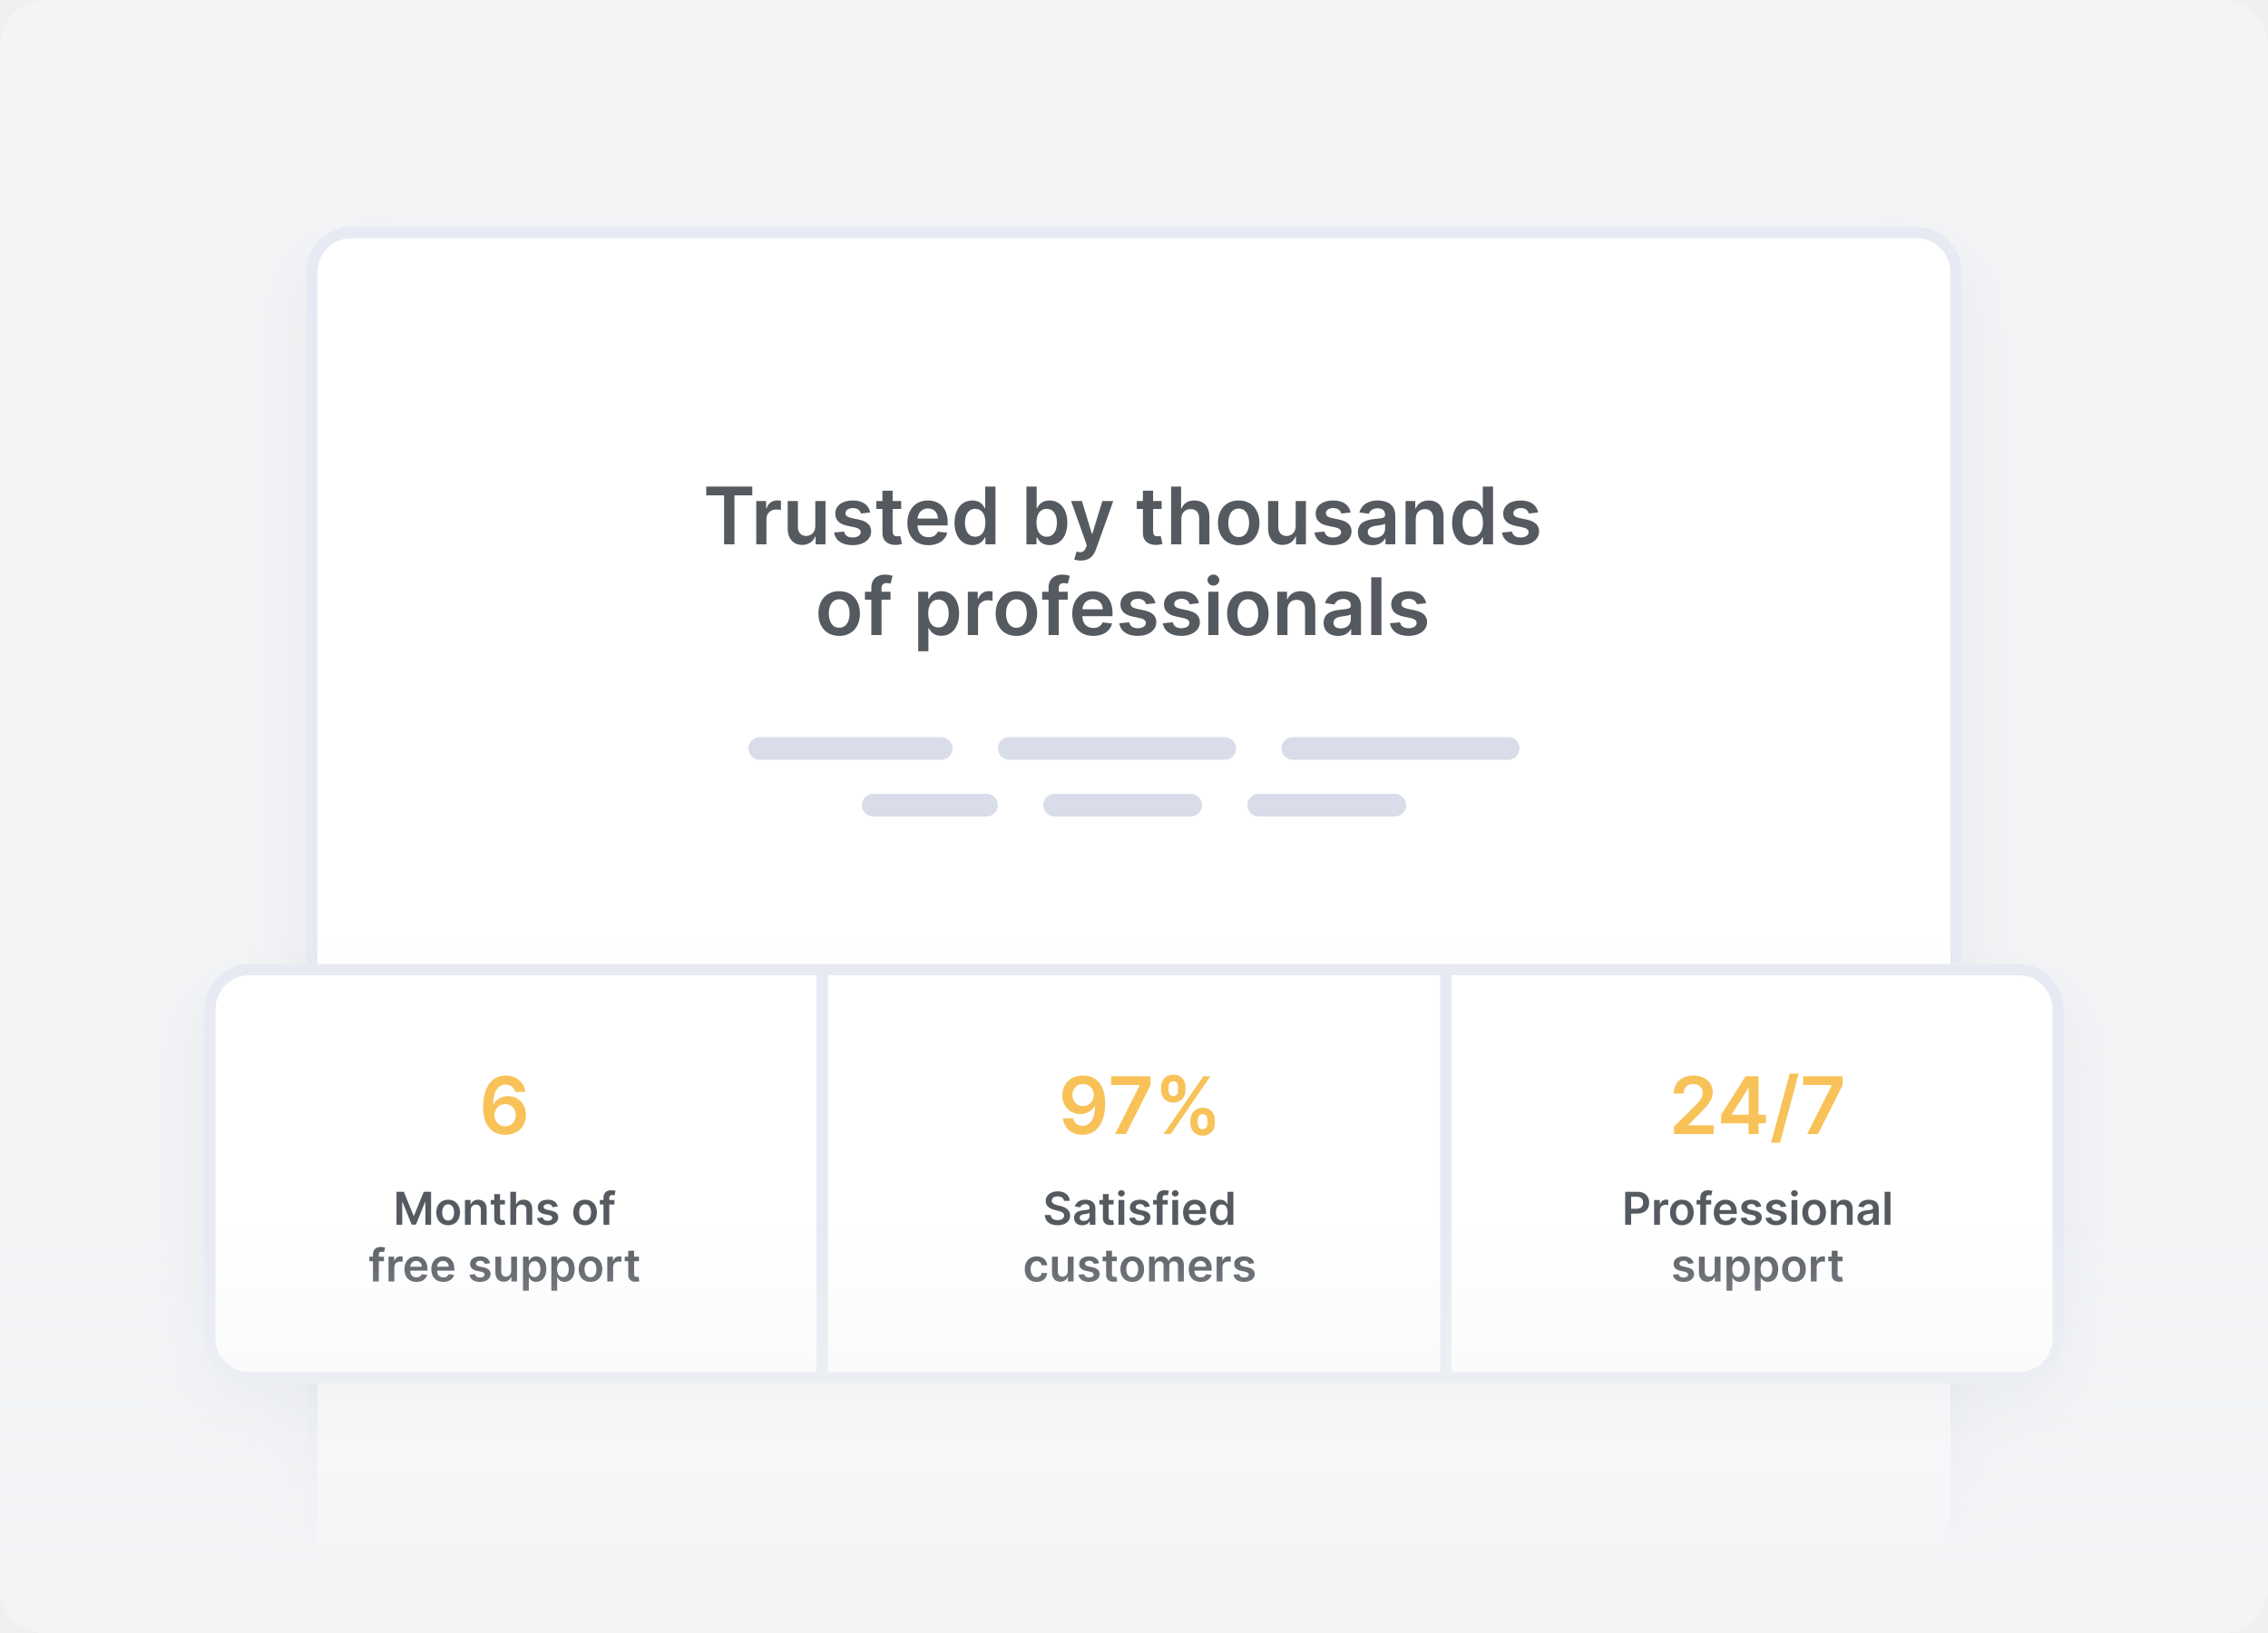
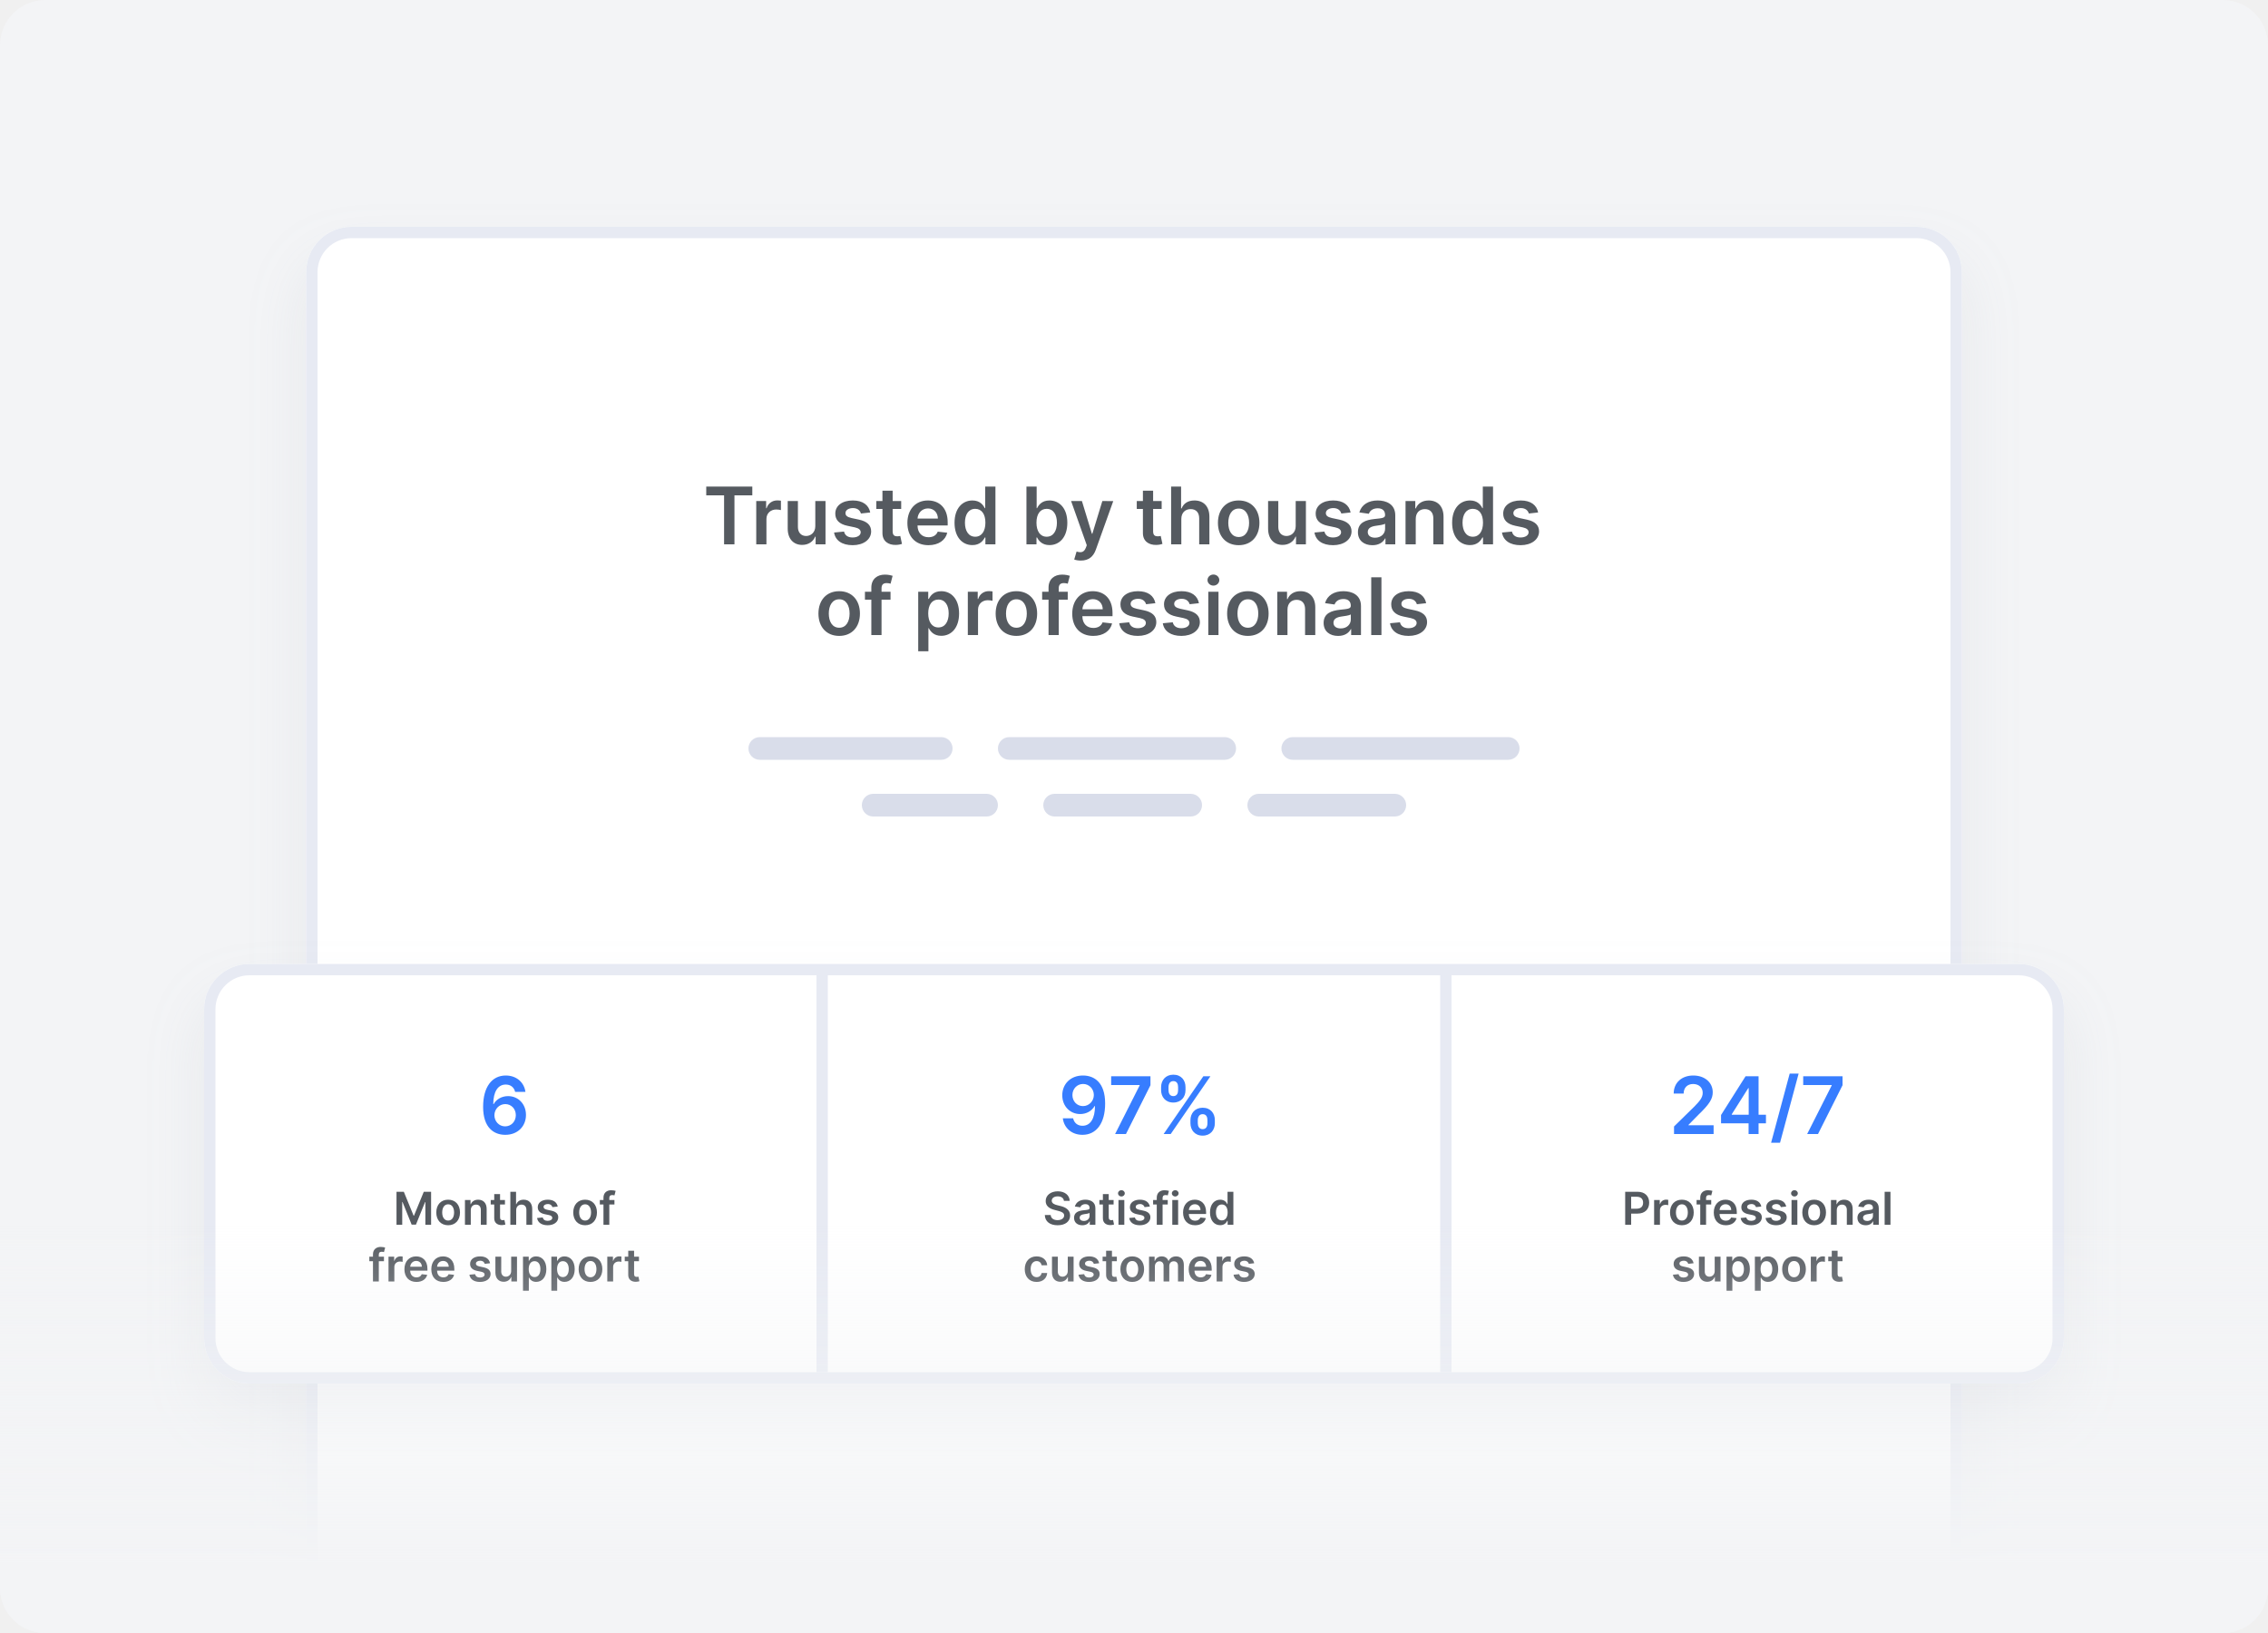
<svg xmlns="http://www.w3.org/2000/svg" width="200" height="144" viewBox="0 0 200 144" fill="none">
  <g clip-path="url(#clip0)">
    <path d="M196 0H4C1.791 0 0 1.791 0 4V140C0 142.209 1.791 144 4 144H196C198.209 144 200 142.209 200 140V4C200 1.791 198.209 0 196 0Z" fill="#F3F4F6" />
    <g filter="url(#filter0_d)">
      <path d="M27 24C27 21.791 28.791 20 31 20H169C171.209 20 173 21.791 173 24V144H27V24Z" fill="white" />
      <path d="M31 20.5H169C170.933 20.5 172.5 22.067 172.5 24V143.5H27.5V24C27.5 22.067 29.067 20.5 31 20.5Z" stroke="#E7EAF3" />
    </g>
    <path d="M62.279 43.682H63.852V48H64.767V43.682H66.341V42.909H62.279V43.682ZM66.688 48H67.587V45.755C67.587 45.271 67.953 44.928 68.447 44.928C68.599 44.928 68.788 44.955 68.865 44.98V44.152C68.783 44.137 68.641 44.127 68.542 44.127C68.104 44.127 67.739 44.376 67.6 44.818H67.56V44.182H66.688V48ZM71.896 46.394C71.896 46.976 71.481 47.264 71.084 47.264C70.651 47.264 70.363 46.959 70.363 46.474V44.182H69.463V46.613C69.463 47.53 69.985 48.05 70.736 48.05C71.307 48.05 71.71 47.749 71.884 47.321H71.924V48H72.796V44.182H71.896V46.394ZM76.739 45.191C76.615 44.545 76.098 44.132 75.203 44.132C74.283 44.132 73.657 44.584 73.659 45.291C73.657 45.847 74 46.215 74.733 46.367L75.385 46.504C75.735 46.581 75.899 46.722 75.899 46.939C75.899 47.2 75.616 47.396 75.188 47.396C74.776 47.396 74.507 47.217 74.43 46.874L73.553 46.959C73.665 47.659 74.254 48.075 75.191 48.075C76.145 48.075 76.819 47.58 76.821 46.856C76.819 46.312 76.468 45.979 75.748 45.822L75.096 45.683C74.709 45.596 74.554 45.462 74.557 45.241C74.554 44.982 74.84 44.803 75.216 44.803C75.631 44.803 75.85 45.029 75.919 45.281L76.739 45.191ZM79.47 44.182H78.717V43.267H77.817V44.182H77.275V44.878H77.817V47.001C77.812 47.719 78.334 48.072 79.01 48.052C79.266 48.045 79.443 47.995 79.54 47.963L79.388 47.259C79.338 47.272 79.236 47.294 79.124 47.294C78.898 47.294 78.717 47.215 78.717 46.852V44.878H79.47V44.182ZM81.872 48.075C82.762 48.075 83.373 47.64 83.532 46.976L82.692 46.881C82.57 47.205 82.272 47.374 81.884 47.374C81.303 47.374 80.917 46.991 80.91 46.337H83.57V46.061C83.57 44.721 82.764 44.132 81.825 44.132C80.731 44.132 80.017 44.935 80.017 46.113C80.017 47.311 80.721 48.075 81.872 48.075ZM80.912 45.73C80.94 45.243 81.3 44.833 81.837 44.833C82.354 44.833 82.702 45.211 82.707 45.73H80.912ZM85.748 48.067C86.404 48.067 86.7 47.677 86.842 47.398H86.896V48H87.781V42.909H86.879V44.813H86.842C86.705 44.537 86.424 44.132 85.75 44.132C84.868 44.132 84.174 44.823 84.174 46.096C84.174 47.354 84.848 48.067 85.748 48.067ZM85.999 47.329C85.405 47.329 85.092 46.807 85.092 46.091C85.092 45.38 85.4 44.87 85.999 44.87C86.578 44.87 86.896 45.35 86.896 46.091C86.896 46.832 86.573 47.329 85.999 47.329ZM90.516 48H91.401V47.398H91.453C91.595 47.677 91.891 48.067 92.547 48.067C93.447 48.067 94.121 47.354 94.121 46.096C94.121 44.823 93.427 44.132 92.545 44.132C91.871 44.132 91.59 44.537 91.453 44.813H91.416V42.909H90.516V48ZM91.399 46.091C91.399 45.35 91.717 44.87 92.296 44.87C92.895 44.87 93.203 45.38 93.203 46.091C93.203 46.807 92.89 47.329 92.296 47.329C91.722 47.329 91.399 46.832 91.399 46.091ZM95.315 49.432C96.016 49.432 96.421 49.071 96.638 48.462L98.171 44.187L97.209 44.182L96.327 47.065H96.287L95.407 44.182H94.453L95.837 48.08L95.76 48.286C95.594 48.721 95.33 48.751 94.937 48.636L94.728 49.337C94.85 49.387 95.069 49.432 95.315 49.432ZM102.439 44.182H101.686V43.267H100.786V44.182H100.244V44.878H100.786V47.001C100.781 47.719 101.303 48.072 101.979 48.052C102.235 48.045 102.411 47.995 102.508 47.963L102.357 47.259C102.307 47.272 102.205 47.294 102.093 47.294C101.867 47.294 101.686 47.215 101.686 46.852V44.878H102.439V44.182ZM104.173 45.763C104.173 45.211 104.516 44.893 104.999 44.893C105.471 44.893 105.749 45.194 105.749 45.708V48H106.649V45.569C106.649 44.647 106.127 44.132 105.334 44.132C104.747 44.132 104.375 44.398 104.198 44.831H104.153V42.909H103.273V48H104.173V45.763ZM109.232 48.075C110.35 48.075 111.061 47.287 111.061 46.106C111.061 44.923 110.35 44.132 109.232 44.132C108.113 44.132 107.402 44.923 107.402 46.106C107.402 47.287 108.113 48.075 109.232 48.075ZM109.237 47.354C108.618 47.354 108.315 46.802 108.315 46.103C108.315 45.405 108.618 44.846 109.237 44.846C109.846 44.846 110.149 45.405 110.149 46.103C110.149 46.802 109.846 47.354 109.237 47.354ZM114.259 46.394C114.259 46.976 113.844 47.264 113.446 47.264C113.013 47.264 112.725 46.959 112.725 46.474V44.182H111.825V46.613C111.825 47.53 112.347 48.05 113.098 48.05C113.67 48.05 114.072 47.749 114.246 47.321H114.286V48H115.159V44.182H114.259V46.394ZM119.102 45.191C118.977 44.545 118.46 44.132 117.565 44.132C116.646 44.132 116.019 44.584 116.022 45.291C116.019 45.847 116.362 46.215 117.096 46.367L117.747 46.504C118.097 46.581 118.261 46.722 118.261 46.939C118.261 47.2 117.978 47.396 117.551 47.396C117.138 47.396 116.869 47.217 116.792 46.874L115.915 46.959C116.027 47.659 116.616 48.075 117.553 48.075C118.508 48.075 119.181 47.58 119.184 46.856C119.181 46.312 118.831 45.979 118.11 45.822L117.459 45.683C117.071 45.596 116.917 45.462 116.919 45.241C116.917 44.982 117.203 44.803 117.578 44.803C117.993 44.803 118.212 45.029 118.281 45.281L119.102 45.191ZM121.024 48.077C121.624 48.077 121.981 47.796 122.146 47.475H122.175V48H123.04V45.445C123.04 44.435 122.218 44.132 121.489 44.132C120.686 44.132 120.07 44.49 119.871 45.186L120.711 45.305C120.801 45.044 121.054 44.821 121.494 44.821C121.912 44.821 122.141 45.034 122.141 45.41V45.425C122.141 45.683 121.87 45.696 121.196 45.768C120.455 45.847 119.747 46.069 119.747 46.929C119.747 47.679 120.296 48.077 121.024 48.077ZM121.258 47.416C120.883 47.416 120.614 47.244 120.614 46.914C120.614 46.568 120.915 46.424 121.318 46.367C121.554 46.334 122.026 46.275 122.143 46.18V46.63C122.143 47.055 121.8 47.416 121.258 47.416ZM124.845 45.763C124.845 45.211 125.178 44.893 125.653 44.893C126.118 44.893 126.396 45.199 126.396 45.708V48H127.296V45.569C127.299 44.654 126.777 44.132 125.989 44.132C125.417 44.132 125.024 44.406 124.85 44.831H124.805V44.182H123.945V48H124.845V45.763ZM129.628 48.067C130.284 48.067 130.58 47.677 130.722 47.398H130.776V48H131.661V42.909H130.759V44.813H130.722C130.585 44.537 130.304 44.132 129.63 44.132C128.748 44.132 128.054 44.823 128.054 46.096C128.054 47.354 128.728 48.067 129.628 48.067ZM129.879 47.329C129.285 47.329 128.972 46.807 128.972 46.091C128.972 45.38 129.28 44.87 129.879 44.87C130.458 44.87 130.776 45.35 130.776 46.091C130.776 46.832 130.453 47.329 129.879 47.329ZM135.638 45.191C135.514 44.545 134.996 44.132 134.102 44.132C133.182 44.132 132.555 44.584 132.558 45.291C132.555 45.847 132.898 46.215 133.632 46.367L134.283 46.504C134.634 46.581 134.798 46.722 134.798 46.939C134.798 47.2 134.514 47.396 134.087 47.396C133.674 47.396 133.406 47.217 133.329 46.874L132.451 46.959C132.563 47.659 133.152 48.075 134.089 48.075C135.044 48.075 135.717 47.58 135.72 46.856C135.717 46.312 135.367 45.979 134.646 45.822L133.995 45.683C133.607 45.596 133.453 45.462 133.455 45.241C133.453 44.982 133.739 44.803 134.114 44.803C134.529 44.803 134.748 45.029 134.818 45.281L135.638 45.191ZM74.003 56.075C75.121 56.075 75.832 55.287 75.832 54.106C75.832 52.923 75.121 52.132 74.003 52.132C72.884 52.132 72.173 52.923 72.173 54.106C72.173 55.287 72.884 56.075 74.003 56.075ZM74.008 55.354C73.389 55.354 73.086 54.802 73.086 54.103C73.086 53.405 73.389 52.846 74.008 52.846C74.617 52.846 74.92 53.405 74.92 54.103C74.92 54.802 74.617 55.354 74.008 55.354ZM78.53 52.182H77.737V51.881C77.737 51.583 77.861 51.416 78.197 51.416C78.339 51.416 78.458 51.449 78.533 51.471L78.714 50.775C78.597 50.735 78.341 50.67 78.031 50.67C77.367 50.67 76.837 51.051 76.837 51.821V52.182H76.273V52.878H76.837V56H77.737V52.878H78.53V52.182ZM80.971 57.432H81.871V55.398H81.908C82.05 55.677 82.346 56.067 83.002 56.067C83.902 56.067 84.576 55.354 84.576 54.096C84.576 52.823 83.882 52.132 83 52.132C82.326 52.132 82.045 52.537 81.908 52.813H81.856V52.182H80.971V57.432ZM81.854 54.091C81.854 53.35 82.172 52.87 82.751 52.87C83.35 52.87 83.658 53.38 83.658 54.091C83.658 54.807 83.345 55.329 82.751 55.329C82.177 55.329 81.854 54.832 81.854 54.091ZM85.346 56H86.246V53.755C86.246 53.271 86.611 52.928 87.106 52.928C87.258 52.928 87.447 52.955 87.524 52.98V52.152C87.442 52.137 87.3 52.127 87.201 52.127C86.763 52.127 86.398 52.376 86.258 52.818H86.219V52.182H85.346V56ZM89.63 56.075C90.748 56.075 91.459 55.287 91.459 54.106C91.459 52.923 90.748 52.132 89.63 52.132C88.511 52.132 87.8 52.923 87.8 54.106C87.8 55.287 88.511 56.075 89.63 56.075ZM89.635 55.354C89.016 55.354 88.713 54.802 88.713 54.103C88.713 53.405 89.016 52.846 89.635 52.846C90.244 52.846 90.547 53.405 90.547 54.103C90.547 54.802 90.244 55.354 89.635 55.354ZM94.157 52.182H93.364V51.881C93.364 51.583 93.488 51.416 93.824 51.416C93.966 51.416 94.085 51.449 94.159 51.471L94.341 50.775C94.224 50.735 93.968 50.67 93.657 50.67C92.994 50.67 92.464 51.051 92.464 51.821V52.182H91.9V52.878H92.464V56H93.364V52.878H94.157V52.182ZM96.409 56.075C97.299 56.075 97.91 55.64 98.069 54.976L97.229 54.881C97.107 55.205 96.809 55.374 96.421 55.374C95.839 55.374 95.454 54.991 95.447 54.337H98.106V54.061C98.106 52.721 97.301 52.132 96.361 52.132C95.268 52.132 94.554 52.935 94.554 54.113C94.554 55.311 95.258 56.075 96.409 56.075ZM95.449 53.73C95.476 53.243 95.837 52.833 96.374 52.833C96.891 52.833 97.239 53.211 97.244 53.73H95.449ZM101.885 53.191C101.761 52.545 101.244 52.132 100.349 52.132C99.429 52.132 98.803 52.584 98.805 53.291C98.803 53.847 99.146 54.215 99.879 54.367L100.531 54.504C100.881 54.581 101.045 54.722 101.045 54.939C101.045 55.2 100.762 55.396 100.334 55.396C99.922 55.396 99.653 55.217 99.576 54.874L98.699 54.959C98.811 55.659 99.4 56.075 100.337 56.075C101.291 56.075 101.965 55.58 101.967 54.856C101.965 54.312 101.614 53.979 100.894 53.822L100.242 53.683C99.855 53.596 99.7 53.462 99.703 53.241C99.7 52.982 99.986 52.803 100.362 52.803C100.777 52.803 100.995 53.029 101.065 53.281L101.885 53.191ZM105.727 53.191C105.603 52.545 105.086 52.132 104.191 52.132C103.271 52.132 102.645 52.584 102.647 53.291C102.645 53.847 102.988 54.215 103.721 54.367L104.372 54.504C104.723 54.581 104.887 54.722 104.887 54.939C104.887 55.2 104.604 55.396 104.176 55.396C103.763 55.396 103.495 55.217 103.418 54.874L102.54 54.959C102.652 55.659 103.241 56.075 104.179 56.075C105.133 56.075 105.807 55.58 105.809 54.856C105.807 54.312 105.456 53.979 104.735 53.822L104.084 53.683C103.696 53.596 103.542 53.462 103.545 53.241C103.542 52.982 103.828 52.803 104.203 52.803C104.619 52.803 104.837 53.029 104.907 53.281L105.727 53.191ZM106.551 56H107.451V52.182H106.551V56ZM107.004 51.64C107.29 51.64 107.523 51.421 107.523 51.153C107.523 50.882 107.29 50.663 107.004 50.663C106.715 50.663 106.482 50.882 106.482 51.153C106.482 51.421 106.715 51.64 107.004 51.64ZM110.042 56.075C111.161 56.075 111.871 55.287 111.871 54.106C111.871 52.923 111.161 52.132 110.042 52.132C108.923 52.132 108.212 52.923 108.212 54.106C108.212 55.287 108.923 56.075 110.042 56.075ZM110.047 55.354C109.428 55.354 109.125 54.802 109.125 54.103C109.125 53.405 109.428 52.846 110.047 52.846C110.656 52.846 110.959 53.405 110.959 54.103C110.959 54.802 110.656 55.354 110.047 55.354ZM113.535 53.763C113.535 53.211 113.868 52.893 114.343 52.893C114.808 52.893 115.086 53.199 115.086 53.708V56H115.986V53.569C115.989 52.654 115.467 52.132 114.679 52.132C114.107 52.132 113.714 52.406 113.54 52.831H113.495V52.182H112.635V56H113.535V53.763ZM118 56.077C118.599 56.077 118.957 55.796 119.121 55.475H119.15V56H120.016V53.445C120.016 52.435 119.193 52.132 118.464 52.132C117.661 52.132 117.045 52.49 116.846 53.186L117.686 53.305C117.776 53.044 118.029 52.821 118.469 52.821C118.887 52.821 119.116 53.034 119.116 53.41V53.425C119.116 53.683 118.845 53.696 118.171 53.768C117.43 53.847 116.722 54.069 116.722 54.929C116.722 55.679 117.271 56.077 118 56.077ZM118.233 55.416C117.858 55.416 117.589 55.244 117.589 54.914C117.589 54.568 117.89 54.424 118.293 54.367C118.529 54.334 119.001 54.275 119.118 54.18V54.63C119.118 55.055 118.775 55.416 118.233 55.416ZM121.82 50.909H120.92V56H121.82V50.909ZM125.763 53.191C125.639 52.545 125.122 52.132 124.227 52.132C123.307 52.132 122.681 52.584 122.683 53.291C122.681 53.847 123.024 54.215 123.757 54.367L124.409 54.504C124.759 54.581 124.923 54.722 124.923 54.939C124.923 55.2 124.64 55.396 124.212 55.396C123.8 55.396 123.531 55.217 123.454 54.874L122.577 54.959C122.688 55.659 123.278 56.075 124.215 56.075C125.169 56.075 125.843 55.58 125.845 54.856C125.843 54.312 125.492 53.979 124.771 53.822L124.12 53.683C123.732 53.596 123.578 53.462 123.581 53.241C123.578 52.982 123.864 52.803 124.24 52.803C124.655 52.803 124.873 53.029 124.943 53.281L125.763 53.191Z" fill="#555A60" />
    <rect x="66" y="65" width="18" height="2" rx="1" fill="#D9DDEA" />
    <rect x="88" y="65" width="21" height="2" rx="1" fill="#D9DDEA" />
    <rect x="113" y="65" width="21" height="2" rx="1" fill="#D9DDEA" />
    <rect x="76" y="70" width="12" height="2" rx="1" fill="#D9DDEA" />
    <rect x="92" y="70" width="14" height="2" rx="1" fill="#D9DDEA" />
    <rect x="110" y="70" width="14" height="2" rx="1" fill="#D9DDEA" />
    <g filter="url(#filter1_d)">
      <rect x="18" y="85" width="164" height="37" rx="4" fill="white" />
      <rect x="18.5" y="85.5" width="163" height="36" rx="3.5" stroke="#E7EAF3" />
    </g>
    <rect x="72" y="86" width="1" height="35" fill="#E7EAF3" />
    <rect x="127" y="86" width="1" height="35" fill="#E7EAF3" />
-     <path d="M95.511 94.84C94.408 94.832 93.674 95.59 93.674 96.585C93.677 97.544 94.36 98.238 95.253 98.238C95.802 98.238 96.279 97.972 96.525 97.534H96.56C96.558 98.623 96.163 99.272 95.459 99.272C95.019 99.272 94.723 99.018 94.631 98.613H93.724C93.828 99.456 94.495 100.07 95.459 100.07C96.68 100.07 97.458 99.05 97.455 97.298C97.453 95.444 96.488 94.844 95.511 94.84ZM95.514 95.585C96.058 95.585 96.458 96.038 96.458 96.557C96.461 97.084 96.041 97.537 95.504 97.537C94.962 97.537 94.572 97.109 94.569 96.565C94.569 96.018 94.974 95.585 95.514 95.585ZM98.333 100H99.29L101.452 95.697V94.909H97.985V95.68H100.498V95.715L98.333 100ZM104.977 99.046C104.979 99.637 105.354 100.142 106.053 100.142C106.749 100.142 107.132 99.637 107.129 99.046V98.777C107.132 98.18 106.759 97.681 106.053 97.681C105.364 97.681 104.979 98.185 104.977 98.777V99.046ZM102.389 96.132C102.391 96.724 102.767 97.223 103.468 97.223C104.161 97.223 104.544 96.729 104.542 96.132V95.864C104.544 95.267 104.171 94.767 103.468 94.767C102.782 94.767 102.391 95.267 102.389 95.864V96.132ZM102.613 100H103.237L106.737 94.909H106.113L102.613 100ZM105.625 98.777C105.628 98.513 105.74 98.248 106.053 98.248C106.381 98.248 106.478 98.513 106.476 98.777V99.046C106.478 99.309 106.371 99.57 106.053 99.57C105.735 99.57 105.628 99.306 105.625 99.046V98.777ZM103.043 95.864C103.045 95.603 103.152 95.334 103.468 95.334C103.796 95.334 103.89 95.6 103.888 95.864V96.132C103.89 96.396 103.786 96.657 103.468 96.657C103.15 96.657 103.045 96.396 103.043 96.132V95.864Z" fill="#f8c259" />
+     <path d="M95.511 94.84C94.408 94.832 93.674 95.59 93.674 96.585C93.677 97.544 94.36 98.238 95.253 98.238C95.802 98.238 96.279 97.972 96.525 97.534H96.56C96.558 98.623 96.163 99.272 95.459 99.272C95.019 99.272 94.723 99.018 94.631 98.613H93.724C93.828 99.456 94.495 100.07 95.459 100.07C96.68 100.07 97.458 99.05 97.455 97.298C97.453 95.444 96.488 94.844 95.511 94.84ZM95.514 95.585C96.058 95.585 96.458 96.038 96.458 96.557C96.461 97.084 96.041 97.537 95.504 97.537C94.962 97.537 94.572 97.109 94.569 96.565C94.569 96.018 94.974 95.585 95.514 95.585ZM98.333 100H99.29L101.452 95.697V94.909H97.985V95.68H100.498V95.715L98.333 100ZM104.977 99.046C104.979 99.637 105.354 100.142 106.053 100.142C106.749 100.142 107.132 99.637 107.129 99.046V98.777C107.132 98.18 106.759 97.681 106.053 97.681C105.364 97.681 104.979 98.185 104.977 98.777V99.046ZM102.389 96.132C102.391 96.724 102.767 97.223 103.468 97.223C104.161 97.223 104.544 96.729 104.542 96.132V95.864C104.544 95.267 104.171 94.767 103.468 94.767C102.782 94.767 102.391 95.267 102.389 95.864V96.132ZM102.613 100H103.237L106.737 94.909H106.113L102.613 100ZM105.625 98.777C105.628 98.513 105.74 98.248 106.053 98.248C106.381 98.248 106.478 98.513 106.476 98.777V99.046C106.478 99.309 106.371 99.57 106.053 99.57C105.735 99.57 105.628 99.306 105.625 99.046V98.777ZM103.043 95.864C103.045 95.603 103.152 95.334 103.468 95.334C103.796 95.334 103.89 95.6 103.888 95.864V96.132C103.89 96.396 103.786 96.657 103.468 96.657C103.15 96.657 103.045 96.396 103.043 96.132V95.864Z" fill="#377dff" />
    <path d="M93.821 105.891H94.328C94.318 105.399 93.899 105.051 93.28 105.051C92.669 105.051 92.21 105.395 92.212 105.909C92.212 106.327 92.508 106.567 92.987 106.69L93.318 106.776C93.632 106.855 93.84 106.953 93.841 107.179C93.84 107.428 93.604 107.594 93.26 107.594C92.93 107.594 92.675 107.446 92.653 107.141H92.135C92.156 107.719 92.587 108.044 93.264 108.044C93.962 108.044 94.367 107.696 94.368 107.183C94.367 106.679 93.95 106.449 93.513 106.345L93.24 106.277C93.001 106.22 92.743 106.119 92.746 105.876C92.747 105.658 92.943 105.497 93.273 105.497C93.587 105.497 93.794 105.643 93.821 105.891ZM95.443 108.044C95.785 108.044 95.99 107.884 96.084 107.7H96.1V108H96.595V106.54C96.595 105.963 96.125 105.79 95.709 105.79C95.25 105.79 94.897 105.994 94.784 106.392L95.264 106.46C95.315 106.311 95.46 106.183 95.711 106.183C95.95 106.183 96.081 106.305 96.081 106.52V106.528C96.081 106.676 95.926 106.683 95.541 106.724C95.118 106.77 94.713 106.896 94.713 107.388C94.713 107.817 95.027 108.044 95.443 108.044ZM95.576 107.666C95.362 107.666 95.209 107.568 95.209 107.379C95.209 107.182 95.38 107.099 95.61 107.067C95.745 107.048 96.015 107.014 96.082 106.96V107.217C96.082 107.46 95.886 107.666 95.576 107.666ZM98.201 105.818H97.771V105.295H97.257V105.818H96.947V106.216H97.257V107.429C97.254 107.839 97.552 108.041 97.939 108.03C98.085 108.026 98.186 107.997 98.241 107.979L98.154 107.577C98.126 107.584 98.068 107.597 98.004 107.597C97.875 107.597 97.771 107.551 97.771 107.344V106.216H98.201V105.818ZM98.631 108H99.146V105.818H98.631V108ZM98.89 105.509C99.053 105.509 99.187 105.384 99.187 105.23C99.187 105.075 99.053 104.95 98.89 104.95C98.725 104.95 98.592 105.075 98.592 105.23C98.592 105.384 98.725 105.509 98.89 105.509ZM101.399 106.395C101.328 106.026 101.032 105.79 100.521 105.79C99.995 105.79 99.637 106.048 99.639 106.452C99.637 106.77 99.834 106.98 100.252 107.067L100.625 107.145C100.825 107.189 100.919 107.27 100.919 107.393C100.919 107.543 100.757 107.655 100.512 107.655C100.277 107.655 100.123 107.553 100.079 107.357L99.578 107.405C99.642 107.805 99.978 108.043 100.514 108.043C101.059 108.043 101.444 107.76 101.446 107.347C101.444 107.036 101.244 106.845 100.832 106.756L100.46 106.676C100.238 106.626 100.15 106.55 100.152 106.423C100.15 106.276 100.314 106.173 100.528 106.173C100.765 106.173 100.89 106.303 100.93 106.446L101.399 106.395ZM102.975 105.818H102.522V105.646C102.522 105.476 102.593 105.381 102.784 105.381C102.865 105.381 102.934 105.399 102.976 105.412L103.08 105.014C103.013 104.991 102.867 104.955 102.689 104.955C102.31 104.955 102.007 105.172 102.007 105.612V105.818H101.685V106.216H102.007V108H102.522V106.216H102.975V105.818ZM103.377 108H103.892V105.818H103.377V108ZM103.636 105.509C103.799 105.509 103.933 105.384 103.933 105.23C103.933 105.075 103.799 104.95 103.636 104.95C103.471 104.95 103.338 105.075 103.338 105.23C103.338 105.384 103.471 105.509 103.636 105.509ZM105.386 108.043C105.895 108.043 106.244 107.794 106.335 107.415L105.855 107.361C105.786 107.545 105.615 107.642 105.393 107.642C105.061 107.642 104.841 107.423 104.837 107.05H106.357V106.892C106.357 106.126 105.896 105.79 105.359 105.79C104.734 105.79 104.327 106.249 104.327 106.922C104.327 107.607 104.729 108.043 105.386 108.043ZM104.838 106.703C104.854 106.425 105.06 106.19 105.366 106.19C105.662 106.19 105.861 106.406 105.864 106.703H104.838ZM107.601 108.038C107.976 108.038 108.145 107.815 108.226 107.656H108.257V108H108.763V105.091H108.248V106.179H108.226C108.148 106.021 107.988 105.79 107.603 105.79C107.098 105.79 106.702 106.185 106.702 106.912C106.702 107.631 107.087 108.038 107.601 108.038ZM107.745 107.616C107.405 107.616 107.226 107.318 107.226 106.909C107.226 106.503 107.402 106.212 107.745 106.212C108.076 106.212 108.257 106.486 108.257 106.909C108.257 107.332 108.073 107.616 107.745 107.616ZM91.411 113.043C91.96 113.043 92.309 112.717 92.346 112.254H91.854C91.81 112.489 91.641 112.624 91.415 112.624C91.094 112.624 90.887 112.355 90.887 111.909C90.887 111.469 91.099 111.205 91.415 111.205C91.663 111.205 91.815 111.364 91.854 111.574H92.346C92.31 111.101 91.941 110.79 91.408 110.79C90.769 110.79 90.366 111.251 90.366 111.918C90.366 112.578 90.759 113.043 91.411 113.043ZM94.159 112.082C94.159 112.415 93.921 112.58 93.694 112.58C93.447 112.58 93.282 112.405 93.282 112.128V110.818H92.768V112.207C92.768 112.732 93.066 113.028 93.495 113.028C93.822 113.028 94.052 112.857 94.152 112.612H94.174V113H94.673V110.818H94.159V112.082ZM96.926 111.395C96.855 111.026 96.56 110.79 96.048 110.79C95.523 110.79 95.165 111.048 95.166 111.452C95.165 111.77 95.361 111.98 95.78 112.067L96.152 112.145C96.352 112.189 96.446 112.27 96.446 112.393C96.446 112.543 96.284 112.655 96.04 112.655C95.804 112.655 95.651 112.553 95.606 112.357L95.105 112.405C95.169 112.805 95.506 113.043 96.041 113.043C96.587 113.043 96.972 112.76 96.973 112.347C96.972 112.036 96.771 111.845 96.359 111.756L95.987 111.676C95.766 111.626 95.678 111.55 95.679 111.423C95.678 111.276 95.841 111.173 96.055 111.173C96.293 111.173 96.418 111.303 96.457 111.446L96.926 111.395ZM98.487 110.818H98.056V110.295H97.542V110.818H97.232V111.216H97.542V112.429C97.539 112.839 97.837 113.041 98.224 113.03C98.37 113.026 98.471 112.997 98.526 112.979L98.44 112.577C98.411 112.584 98.353 112.597 98.289 112.597C98.16 112.597 98.056 112.551 98.056 112.344V111.216H98.487V110.818ZM99.845 113.043C100.484 113.043 100.89 112.592 100.89 111.918C100.89 111.241 100.484 110.79 99.845 110.79C99.206 110.79 98.799 111.241 98.799 111.918C98.799 112.592 99.206 113.043 99.845 113.043ZM99.848 112.631C99.494 112.631 99.321 112.315 99.321 111.916C99.321 111.517 99.494 111.197 99.848 111.197C100.196 111.197 100.369 111.517 100.369 111.916C100.369 112.315 100.196 112.631 99.848 112.631ZM101.327 113H101.841V111.673C101.841 111.405 102.02 111.223 102.241 111.223C102.459 111.223 102.608 111.369 102.608 111.594V113H103.112V111.639C103.112 111.393 103.259 111.223 103.507 111.223C103.714 111.223 103.879 111.345 103.879 111.615V113H104.395V111.536C104.395 111.048 104.114 110.79 103.713 110.79C103.396 110.79 103.155 110.946 103.058 111.189H103.036C102.952 110.942 102.74 110.79 102.446 110.79C102.153 110.79 101.935 110.94 101.844 111.189H101.818V110.818H101.327V113ZM105.882 113.043C106.391 113.043 106.74 112.794 106.831 112.415L106.351 112.361C106.282 112.545 106.111 112.642 105.89 112.642C105.557 112.642 105.337 112.423 105.333 112.05H106.853V111.892C106.853 111.126 106.392 110.79 105.855 110.79C105.23 110.79 104.823 111.249 104.823 111.922C104.823 112.607 105.225 113.043 105.882 113.043ZM105.334 111.703C105.35 111.425 105.556 111.19 105.863 111.19C106.158 111.19 106.357 111.406 106.36 111.703H105.334ZM107.288 113H107.802V111.717C107.802 111.44 108.011 111.244 108.293 111.244C108.38 111.244 108.488 111.26 108.532 111.274V110.801C108.485 110.793 108.404 110.787 108.347 110.787C108.097 110.787 107.888 110.929 107.809 111.182H107.786V110.818H107.288V113ZM110.598 111.395C110.527 111.026 110.232 110.79 109.72 110.79C109.195 110.79 108.837 111.048 108.838 111.452C108.837 111.77 109.033 111.98 109.452 112.067L109.824 112.145C110.024 112.189 110.118 112.27 110.118 112.393C110.118 112.543 109.956 112.655 109.712 112.655C109.476 112.655 109.322 112.553 109.278 112.357L108.777 112.405C108.841 112.805 109.178 113.043 109.713 113.043C110.259 113.043 110.643 112.76 110.645 112.347C110.643 112.036 110.443 111.845 110.031 111.756L109.659 111.676C109.438 111.626 109.349 111.55 109.351 111.423C109.349 111.276 109.513 111.173 109.727 111.173C109.964 111.173 110.089 111.303 110.129 111.446L110.598 111.395Z" fill="#555A60" />
-     <path d="M147.622 100H151.112V99.229H148.895V99.195L149.772 98.302C150.761 97.353 151.035 96.89 151.035 96.316C151.035 95.463 150.341 94.84 149.317 94.84C148.308 94.84 147.592 95.466 147.592 96.433H148.47C148.47 95.913 148.798 95.588 149.305 95.588C149.789 95.588 150.15 95.883 150.15 96.363C150.15 96.788 149.891 97.092 149.389 97.601L147.622 99.334V100ZM151.768 99.055H154.197V100H155.077V99.055H155.728V98.297H155.077V94.909H153.928L151.768 98.322V99.055ZM154.207 98.297H152.713V98.257L154.167 95.953H154.207V98.297ZM158.61 94.671H157.822L156.182 100.766H156.97L158.61 94.671ZM159.361 100H160.318L162.481 95.697V94.909H159.013V95.68H161.526V95.715L159.361 100Z" fill="#f8c259" />
-     <path d="M44.547 100.07C45.646 100.077 46.384 99.321 46.382 98.315C46.384 97.353 45.698 96.657 44.806 96.657C44.259 96.657 43.777 96.923 43.533 97.36H43.498C43.501 96.289 43.894 95.637 44.599 95.637C45.037 95.637 45.333 95.891 45.427 96.281H46.334C46.225 95.459 45.561 94.84 44.599 94.84C43.376 94.84 42.603 95.859 42.603 97.599C42.601 99.466 43.57 100.065 44.547 100.07ZM44.542 99.324C43.998 99.324 43.6 98.874 43.598 98.342C43.603 97.808 44.015 97.36 44.555 97.36C45.094 97.36 45.489 97.788 45.487 98.335C45.489 98.891 45.082 99.324 44.542 99.324Z" fill="#f8c259" />
+     <path d="M147.622 100H151.112V99.229H148.895V99.195L149.772 98.302C150.761 97.353 151.035 96.89 151.035 96.316C151.035 95.463 150.341 94.84 149.317 94.84C148.308 94.84 147.592 95.466 147.592 96.433H148.47C148.47 95.913 148.798 95.588 149.305 95.588C149.789 95.588 150.15 95.883 150.15 96.363C150.15 96.788 149.891 97.092 149.389 97.601L147.622 99.334V100ZM151.768 99.055H154.197V100H155.077V99.055H155.728V98.297H155.077V94.909H153.928L151.768 98.322V99.055ZM154.207 98.297H152.713V98.257L154.167 95.953H154.207V98.297ZM158.61 94.671H157.822L156.182 100.766H156.97L158.61 94.671ZM159.361 100H160.318L162.481 95.697V94.909H159.013V95.68H161.526V95.715L159.361 100Z" fill="#377dff" />
+     <path d="M44.547 100.07C45.646 100.077 46.384 99.321 46.382 98.315C46.384 97.353 45.698 96.657 44.806 96.657C44.259 96.657 43.777 96.923 43.533 97.36H43.498C43.501 96.289 43.894 95.637 44.599 95.637C45.037 95.637 45.333 95.891 45.427 96.281H46.334C46.225 95.459 45.561 94.84 44.599 94.84C43.376 94.84 42.603 95.859 42.603 97.599C42.601 99.466 43.57 100.065 44.547 100.07ZM44.542 99.324C43.998 99.324 43.6 98.874 43.598 98.342C43.603 97.808 44.015 97.36 44.555 97.36C45.094 97.36 45.489 97.788 45.487 98.335C45.489 98.891 45.082 99.324 44.542 99.324Z" fill="#377dff" />
    <path d="M143.314 108H143.841V107.017H144.398C145.07 107.017 145.431 106.614 145.431 106.054C145.431 105.499 145.074 105.091 144.405 105.091H143.314V108ZM143.841 106.584V105.531H144.324C144.719 105.531 144.894 105.744 144.894 106.054C144.894 106.364 144.719 106.584 144.327 106.584H143.841ZM145.866 108H146.38V106.717C146.38 106.44 146.589 106.244 146.871 106.244C146.958 106.244 147.066 106.26 147.11 106.274V105.801C147.063 105.793 146.982 105.787 146.925 105.787C146.675 105.787 146.467 105.929 146.387 106.182H146.364V105.818H145.866V108ZM148.314 108.043C148.953 108.043 149.359 107.592 149.359 106.918C149.359 106.241 148.953 105.79 148.314 105.79C147.674 105.79 147.268 106.241 147.268 106.918C147.268 107.592 147.674 108.043 148.314 108.043ZM148.316 107.631C147.963 107.631 147.789 107.315 147.789 106.916C147.789 106.517 147.963 106.197 148.316 106.197C148.664 106.197 148.838 106.517 148.838 106.916C148.838 107.315 148.664 107.631 148.316 107.631ZM150.901 105.818H150.447V105.646C150.447 105.476 150.518 105.381 150.71 105.381C150.791 105.381 150.859 105.399 150.902 105.412L151.006 105.014C150.939 104.991 150.793 104.955 150.615 104.955C150.236 104.955 149.933 105.172 149.933 105.612V105.818H149.611V106.216H149.933V108H150.447V106.216H150.901V105.818ZM152.187 108.043C152.696 108.043 153.045 107.794 153.136 107.415L152.656 107.361C152.586 107.545 152.416 107.642 152.194 107.642C151.862 107.642 151.642 107.423 151.637 107.05H153.157V106.892C153.157 106.126 152.697 105.79 152.16 105.79C151.535 105.79 151.127 106.249 151.127 106.922C151.127 107.607 151.529 108.043 152.187 108.043ZM151.639 106.703C151.654 106.425 151.86 106.19 152.167 106.19C152.463 106.19 152.662 106.406 152.664 106.703H151.639ZM155.317 106.395C155.246 106.026 154.95 105.79 154.439 105.79C153.913 105.79 153.555 106.048 153.557 106.452C153.555 106.77 153.751 106.98 154.17 107.067L154.543 107.145C154.743 107.189 154.837 107.27 154.837 107.393C154.837 107.543 154.675 107.655 154.43 107.655C154.195 107.655 154.041 107.553 153.997 107.357L153.496 107.405C153.56 107.805 153.896 108.043 154.432 108.043C154.977 108.043 155.362 107.76 155.364 107.347C155.362 107.036 155.162 106.845 154.75 106.756L154.378 106.676C154.156 106.626 154.068 106.55 154.07 106.423C154.068 106.276 154.232 106.173 154.446 106.173C154.683 106.173 154.808 106.303 154.848 106.446L155.317 106.395ZM157.512 106.395C157.441 106.026 157.146 105.79 156.634 105.79C156.109 105.79 155.751 106.048 155.752 106.452C155.751 106.77 155.947 106.98 156.366 107.067L156.738 107.145C156.938 107.189 157.032 107.27 157.032 107.393C157.032 107.543 156.87 107.655 156.626 107.655C156.39 107.655 156.237 107.553 156.192 107.357L155.691 107.405C155.755 107.805 156.092 108.043 156.627 108.043C157.173 108.043 157.558 107.76 157.559 107.347C157.558 107.036 157.357 106.845 156.945 106.756L156.573 106.676C156.352 106.626 156.263 106.55 156.265 106.423C156.263 106.276 156.427 106.173 156.641 106.173C156.879 106.173 157.004 106.303 157.043 106.446L157.512 106.395ZM157.983 108H158.497V105.818H157.983V108ZM158.241 105.509C158.405 105.509 158.538 105.384 158.538 105.23C158.538 105.075 158.405 104.95 158.241 104.95C158.077 104.95 157.943 105.075 157.943 105.23C157.943 105.384 158.077 105.509 158.241 105.509ZM159.978 108.043C160.617 108.043 161.023 107.592 161.023 106.918C161.023 106.241 160.617 105.79 159.978 105.79C159.338 105.79 158.932 106.241 158.932 106.918C158.932 107.592 159.338 108.043 159.978 108.043ZM159.98 107.631C159.627 107.631 159.453 107.315 159.453 106.916C159.453 106.517 159.627 106.197 159.98 106.197C160.328 106.197 160.502 106.517 160.502 106.916C160.502 107.315 160.328 107.631 159.98 107.631ZM161.974 106.722C161.974 106.406 162.164 106.224 162.435 106.224C162.701 106.224 162.86 106.399 162.86 106.69V108H163.374V106.611C163.376 106.088 163.077 105.79 162.627 105.79C162.3 105.79 162.076 105.946 161.977 106.189H161.951V105.818H161.46V108H161.974V106.722ZM164.525 108.044C164.867 108.044 165.072 107.884 165.165 107.7H165.183V108H165.677V106.54C165.677 105.963 165.207 105.79 164.79 105.79C164.332 105.79 163.979 105.994 163.866 106.392L164.346 106.46C164.397 106.311 164.542 106.183 164.793 106.183C165.032 106.183 165.163 106.305 165.163 106.52V106.528C165.163 106.676 165.008 106.683 164.623 106.724C164.2 106.77 163.795 106.896 163.795 107.388C163.795 107.817 164.109 108.044 164.525 108.044ZM164.658 107.666C164.444 107.666 164.29 107.568 164.29 107.379C164.29 107.182 164.462 107.099 164.692 107.067C164.827 107.048 165.097 107.014 165.164 106.96V107.217C165.164 107.46 164.968 107.666 164.658 107.666ZM166.708 105.091H166.194V108H166.708V105.091ZM149.346 111.395C149.275 111.026 148.98 110.79 148.468 110.79C147.943 110.79 147.585 111.048 147.586 111.452C147.585 111.77 147.781 111.98 148.2 112.067L148.572 112.145C148.772 112.189 148.866 112.27 148.866 112.393C148.866 112.543 148.704 112.655 148.46 112.655C148.224 112.655 148.07 112.553 148.026 112.357L147.525 112.405C147.589 112.805 147.926 113.043 148.461 113.043C149.007 113.043 149.392 112.76 149.393 112.347C149.392 112.036 149.191 111.845 148.779 111.756L148.407 111.676C148.186 111.626 148.097 111.55 148.099 111.423C148.097 111.276 148.261 111.173 148.475 111.173C148.713 111.173 148.838 111.303 148.877 111.446L149.346 111.395ZM151.208 112.082C151.208 112.415 150.97 112.58 150.743 112.58C150.496 112.58 150.331 112.405 150.331 112.128V110.818H149.817V112.207C149.817 112.732 150.115 113.028 150.544 113.028C150.871 113.028 151.101 112.857 151.2 112.612H151.223V113H151.722V110.818H151.208V112.082ZM152.251 113.818H152.765V112.656H152.786C152.867 112.815 153.036 113.038 153.411 113.038C153.925 113.038 154.31 112.631 154.31 111.912C154.31 111.185 153.914 110.79 153.41 110.79C153.025 110.79 152.864 111.021 152.786 111.179H152.756V110.818H152.251V113.818ZM152.755 111.909C152.755 111.486 152.937 111.212 153.268 111.212C153.61 111.212 153.786 111.503 153.786 111.909C153.786 112.318 153.607 112.616 153.268 112.616C152.939 112.616 152.755 112.332 152.755 111.909ZM154.751 113.818H155.265V112.656H155.286C155.367 112.815 155.536 113.038 155.911 113.038C156.425 113.038 156.81 112.631 156.81 111.912C156.81 111.185 156.414 110.79 155.91 110.79C155.525 110.79 155.364 111.021 155.286 111.179H155.256V110.818H154.751V113.818ZM155.255 111.909C155.255 111.486 155.437 111.212 155.768 111.212C156.11 111.212 156.286 111.503 156.286 111.909C156.286 112.318 156.107 112.616 155.768 112.616C155.439 112.616 155.255 112.332 155.255 111.909ZM158.202 113.043C158.841 113.043 159.248 112.592 159.248 111.918C159.248 111.241 158.841 110.79 158.202 110.79C157.563 110.79 157.157 111.241 157.157 111.918C157.157 112.592 157.563 113.043 158.202 113.043ZM158.205 112.631C157.851 112.631 157.678 112.315 157.678 111.916C157.678 111.517 157.851 111.197 158.205 111.197C158.553 111.197 158.726 111.517 158.726 111.916C158.726 112.315 158.553 112.631 158.205 112.631ZM159.684 113H160.198V111.717C160.198 111.44 160.407 111.244 160.69 111.244C160.776 111.244 160.884 111.26 160.928 111.274V110.801C160.882 110.793 160.801 110.787 160.744 110.787C160.494 110.787 160.285 110.929 160.205 111.182H160.183V110.818H159.684V113ZM162.477 110.818H162.046V110.295H161.532V110.818H161.222V111.216H161.532V112.429C161.529 112.839 161.828 113.041 162.214 113.03C162.36 113.026 162.461 112.997 162.517 112.979L162.43 112.577C162.401 112.584 162.343 112.597 162.279 112.597C162.15 112.597 162.046 112.551 162.046 112.344V111.216H162.477V110.818Z" fill="#555A60" />
    <path d="M34.965 105.091V108H35.47V105.997H35.497L36.301 107.991H36.679L37.483 106.001H37.51V108H38.016V105.091H37.371L36.507 107.199H36.473L35.61 105.091H34.965ZM39.519 108.043C40.158 108.043 40.564 107.592 40.564 106.918C40.564 106.241 40.158 105.79 39.519 105.79C38.879 105.79 38.473 106.241 38.473 106.918C38.473 107.592 38.879 108.043 39.519 108.043ZM39.522 107.631C39.168 107.631 38.995 107.315 38.995 106.916C38.995 106.517 39.168 106.197 39.522 106.197C39.87 106.197 40.043 106.517 40.043 106.916C40.043 107.315 39.87 107.631 39.522 107.631ZM41.515 106.722C41.515 106.406 41.705 106.224 41.976 106.224C42.242 106.224 42.401 106.399 42.401 106.69V108H42.915V106.611C42.917 106.088 42.618 105.79 42.168 105.79C41.841 105.79 41.617 105.946 41.518 106.189H41.492V105.818H41.001V108H41.515V106.722ZM44.528 105.818H44.097V105.295H43.583V105.818H43.273V106.216H43.583V107.429C43.58 107.839 43.878 108.041 44.265 108.03C44.411 108.026 44.512 107.997 44.567 107.979L44.481 107.577C44.452 107.584 44.394 107.597 44.33 107.597C44.201 107.597 44.097 107.551 44.097 107.344V106.216H44.528V105.818ZM45.519 106.722C45.519 106.406 45.715 106.224 45.99 106.224C46.26 106.224 46.419 106.396 46.419 106.69V108H46.933V106.611C46.933 106.084 46.635 105.79 46.182 105.79C45.847 105.79 45.634 105.942 45.533 106.189H45.507V105.091H45.004V108H45.519V106.722ZM49.182 106.395C49.111 106.026 48.816 105.79 48.304 105.79C47.779 105.79 47.421 106.048 47.422 106.452C47.421 106.77 47.617 106.98 48.036 107.067L48.408 107.145C48.608 107.189 48.702 107.27 48.702 107.393C48.702 107.543 48.54 107.655 48.296 107.655C48.06 107.655 47.906 107.553 47.862 107.357L47.361 107.405C47.425 107.805 47.761 108.043 48.297 108.043C48.843 108.043 49.227 107.76 49.229 107.347C49.227 107.036 49.027 106.845 48.615 106.756L48.243 106.676C48.022 106.626 47.933 106.55 47.935 106.423C47.933 106.276 48.097 106.173 48.311 106.173C48.548 106.173 48.673 106.303 48.713 106.446L49.182 106.395ZM51.597 108.043C52.236 108.043 52.642 107.592 52.642 106.918C52.642 106.241 52.236 105.79 51.597 105.79C50.958 105.79 50.551 106.241 50.551 106.918C50.551 107.592 50.958 108.043 51.597 108.043ZM51.6 107.631C51.246 107.631 51.073 107.315 51.073 106.916C51.073 106.517 51.246 106.197 51.6 106.197C51.948 106.197 52.121 106.517 52.121 106.916C52.121 107.315 51.948 107.631 51.6 107.631ZM54.184 105.818H53.731V105.646C53.731 105.476 53.802 105.381 53.993 105.381C54.074 105.381 54.143 105.399 54.185 105.412L54.289 105.014C54.222 104.991 54.076 104.955 53.898 104.955C53.519 104.955 53.216 105.172 53.216 105.612V105.818H52.894V106.216H53.216V108H53.731V106.216H54.184V105.818ZM33.858 110.818H33.404V110.646C33.404 110.476 33.475 110.381 33.667 110.381C33.748 110.381 33.816 110.399 33.859 110.412L33.963 110.014C33.896 109.991 33.75 109.955 33.572 109.955C33.193 109.955 32.89 110.172 32.89 110.612V110.818H32.568V111.216H32.89V113H33.404V111.216H33.858V110.818ZM34.26 113H34.775V111.717C34.775 111.44 34.983 111.244 35.266 111.244C35.353 111.244 35.461 111.26 35.505 111.274V110.801C35.458 110.793 35.377 110.787 35.32 110.787C35.07 110.787 34.861 110.929 34.782 111.182H34.759V110.818H34.26V113ZM36.722 113.043C37.231 113.043 37.58 112.794 37.671 112.415L37.191 112.361C37.121 112.545 36.951 112.642 36.729 112.642C36.397 112.642 36.177 112.423 36.173 112.05H37.693V111.892C37.693 111.126 37.232 110.79 36.695 110.79C36.07 110.79 35.663 111.249 35.663 111.922C35.663 112.607 36.065 113.043 36.722 113.043ZM36.174 111.703C36.19 111.425 36.396 111.19 36.702 111.19C36.998 111.19 37.197 111.406 37.2 111.703H36.174ZM39.093 113.043C39.602 113.043 39.951 112.794 40.042 112.415L39.562 112.361C39.492 112.545 39.322 112.642 39.1 112.642C38.768 112.642 38.548 112.423 38.544 112.05H40.064V111.892C40.064 111.126 39.603 110.79 39.066 110.79C38.441 110.79 38.034 111.249 38.034 111.922C38.034 112.607 38.436 113.043 39.093 113.043ZM38.545 111.703C38.561 111.425 38.767 111.19 39.074 111.19C39.369 111.19 39.568 111.406 39.571 111.703H38.545ZM43.215 111.395C43.144 111.026 42.849 110.79 42.337 110.79C41.812 110.79 41.454 111.048 41.455 111.452C41.454 111.77 41.65 111.98 42.069 112.067L42.441 112.145C42.641 112.189 42.735 112.27 42.735 112.393C42.735 112.543 42.573 112.655 42.329 112.655C42.093 112.655 41.94 112.553 41.896 112.357L41.394 112.405C41.458 112.805 41.795 113.043 42.33 113.043C42.876 113.043 43.261 112.76 43.262 112.347C43.261 112.036 43.06 111.845 42.648 111.756L42.276 111.676C42.055 111.626 41.967 111.55 41.968 111.423C41.967 111.276 42.13 111.173 42.344 111.173C42.582 111.173 42.707 111.303 42.746 111.446L43.215 111.395ZM45.077 112.082C45.077 112.415 44.84 112.58 44.612 112.58C44.365 112.58 44.2 112.405 44.2 112.128V110.818H43.686V112.207C43.686 112.732 43.984 113.028 44.413 113.028C44.74 113.028 44.97 112.857 45.07 112.612H45.092V113H45.591V110.818H45.077V112.082ZM46.12 113.818H46.634V112.656H46.655C46.736 112.815 46.905 113.038 47.28 113.038C47.794 113.038 48.179 112.631 48.179 111.912C48.179 111.185 47.783 110.79 47.279 110.79C46.894 110.79 46.733 111.021 46.655 111.179H46.625V110.818H46.12V113.818ZM46.624 111.909C46.624 111.486 46.806 111.212 47.137 111.212C47.479 111.212 47.655 111.503 47.655 111.909C47.655 112.318 47.476 112.616 47.137 112.616C46.809 112.616 46.624 112.332 46.624 111.909ZM48.62 113.818H49.134V112.656H49.155C49.236 112.815 49.405 113.038 49.78 113.038C50.294 113.038 50.679 112.631 50.679 111.912C50.679 111.185 50.283 110.79 49.779 110.79C49.394 110.79 49.233 111.021 49.155 111.179H49.125V110.818H48.62V113.818ZM49.124 111.909C49.124 111.486 49.306 111.212 49.637 111.212C49.979 111.212 50.155 111.503 50.155 111.909C50.155 112.318 49.976 112.616 49.637 112.616C49.309 112.616 49.124 112.332 49.124 111.909ZM52.071 113.043C52.711 113.043 53.117 112.592 53.117 111.918C53.117 111.241 52.711 110.79 52.071 110.79C51.432 110.79 51.026 111.241 51.026 111.918C51.026 112.592 51.432 113.043 52.071 113.043ZM52.074 112.631C51.721 112.631 51.547 112.315 51.547 111.916C51.547 111.517 51.721 111.197 52.074 111.197C52.422 111.197 52.596 111.517 52.596 111.916C52.596 112.315 52.422 112.631 52.074 112.631ZM53.553 113H54.068V111.717C54.068 111.44 54.276 111.244 54.559 111.244C54.646 111.244 54.754 111.26 54.798 111.274V110.801C54.751 110.793 54.67 110.787 54.613 110.787C54.363 110.787 54.154 110.929 54.075 111.182H54.052V110.818H53.553V113ZM56.346 110.818H55.916V110.295H55.401V110.818H55.092V111.216H55.401V112.429C55.398 112.839 55.697 113.041 56.083 113.03C56.229 113.026 56.33 112.997 56.386 112.979L56.299 112.577C56.271 112.584 56.212 112.597 56.148 112.597C56.019 112.597 55.916 112.551 55.916 112.344V111.216H56.346V110.818Z" fill="#555A60" />
    <path d="M0 104H200V140C200 142.209 198.209 144 196 144H4C1.791 144 0 142.209 0 140V104Z" fill="url(#paint0_linear)" />
  </g>
  <defs>
    <filter id="filter0_d" x="22" y="18" width="156" height="134" filterUnits="userSpaceOnUse" color-interpolation-filters="sRGB">
      <feFlood flood-opacity="0" result="BackgroundImageFix" />
      <feColorMatrix in="SourceAlpha" type="matrix" values="0 0 0 0 0 0 0 0 0 0 0 0 0 0 0 0 0 0 127 0" />
      <feOffset dy="3" />
      <feGaussianBlur stdDeviation="2.5" />
      <feColorMatrix type="matrix" values="0 0 0 0 0.549 0 0 0 0 0.596 0 0 0 0 0.643 0 0 0 0.125 0" />
      <feBlend mode="normal" in2="BackgroundImageFix" result="effect1_dropShadow" />
      <feBlend mode="normal" in="SourceGraphic" in2="effect1_dropShadow" result="shape" />
    </filter>
    <filter id="filter1_d" x="13" y="83" width="174" height="47" filterUnits="userSpaceOnUse" color-interpolation-filters="sRGB">
      <feFlood flood-opacity="0" result="BackgroundImageFix" />
      <feColorMatrix in="SourceAlpha" type="matrix" values="0 0 0 0 0 0 0 0 0 0 0 0 0 0 0 0 0 0 127 0" />
      <feOffset dy="3" />
      <feGaussianBlur stdDeviation="2.5" />
      <feColorMatrix type="matrix" values="0 0 0 0 0.549 0 0 0 0 0.596 0 0 0 0 0.643 0 0 0 0.125 0" />
      <feBlend mode="normal" in2="BackgroundImageFix" result="effect1_dropShadow" />
      <feBlend mode="normal" in="SourceGraphic" in2="effect1_dropShadow" result="shape" />
    </filter>
    <linearGradient id="paint0_linear" x1="100" y1="154" x2="100" y2="92.5" gradientUnits="userSpaceOnUse">
      <stop offset="0.256" stop-color="#F3F4F6" />
      <stop offset="0.749" stop-color="#F3F4F6" stop-opacity="0" />
    </linearGradient>
    <clipPath id="clip0">
      <rect width="200" height="144" fill="white" />
    </clipPath>
  </defs>
</svg>
